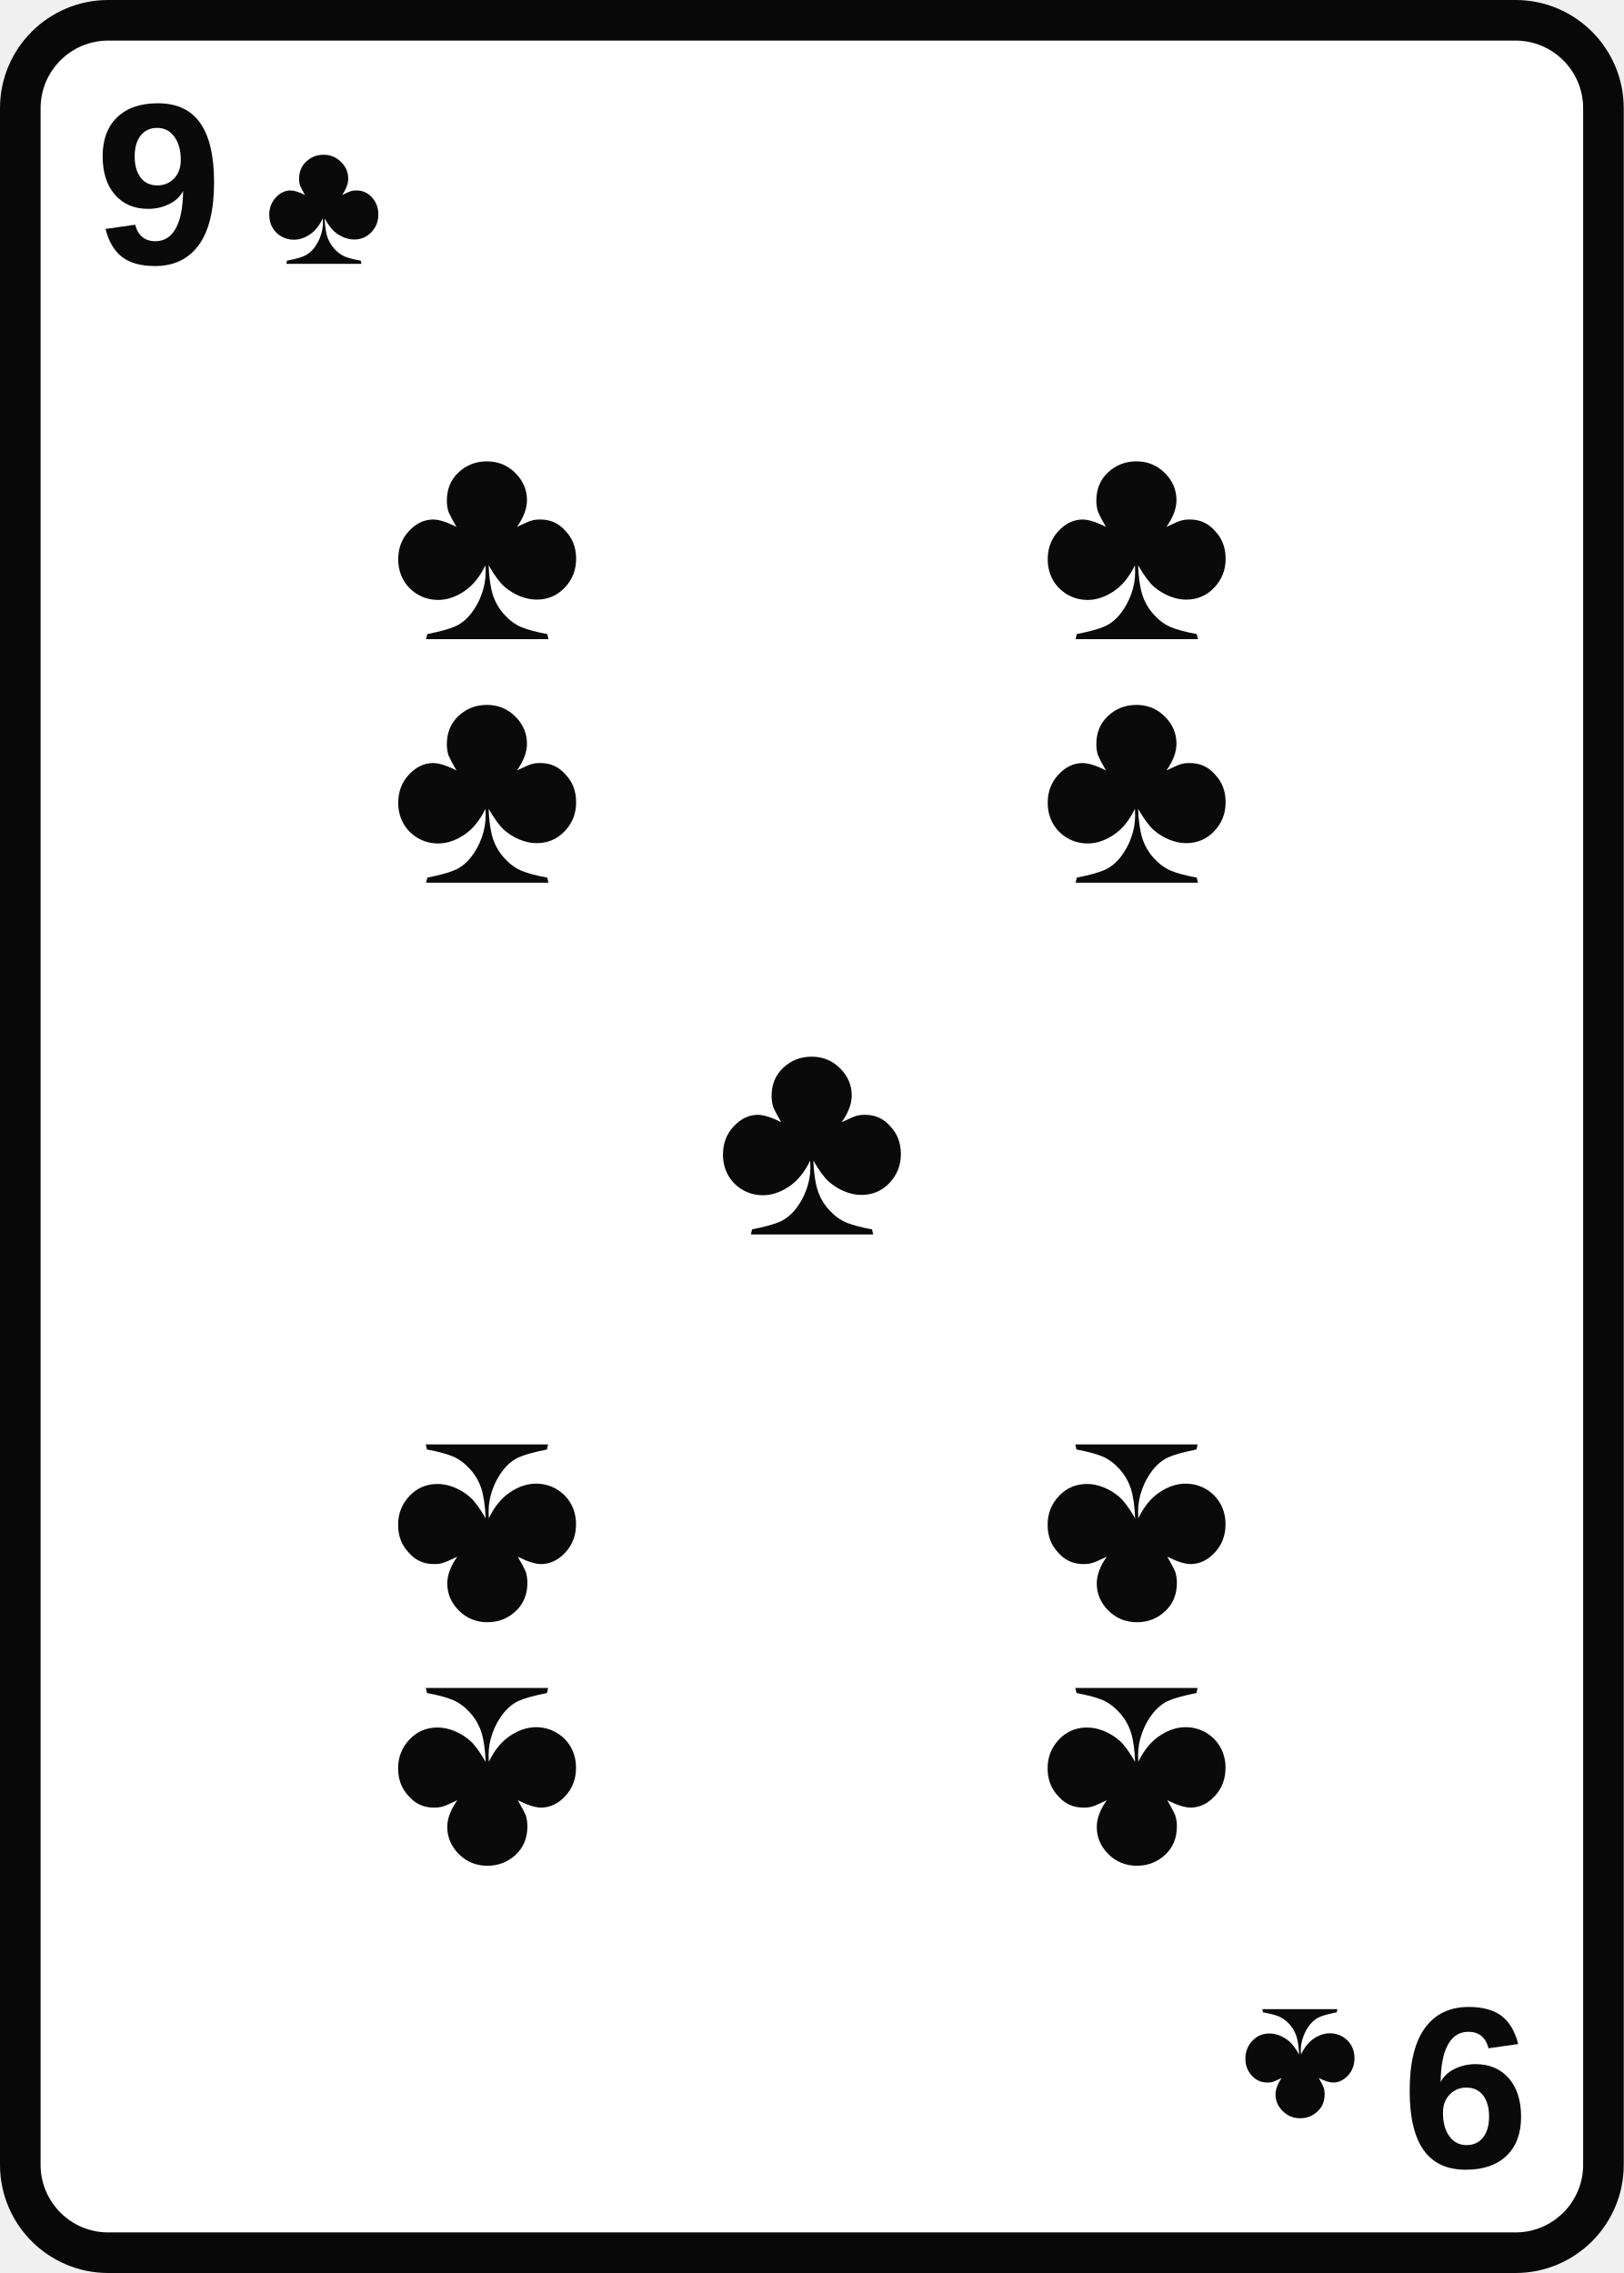
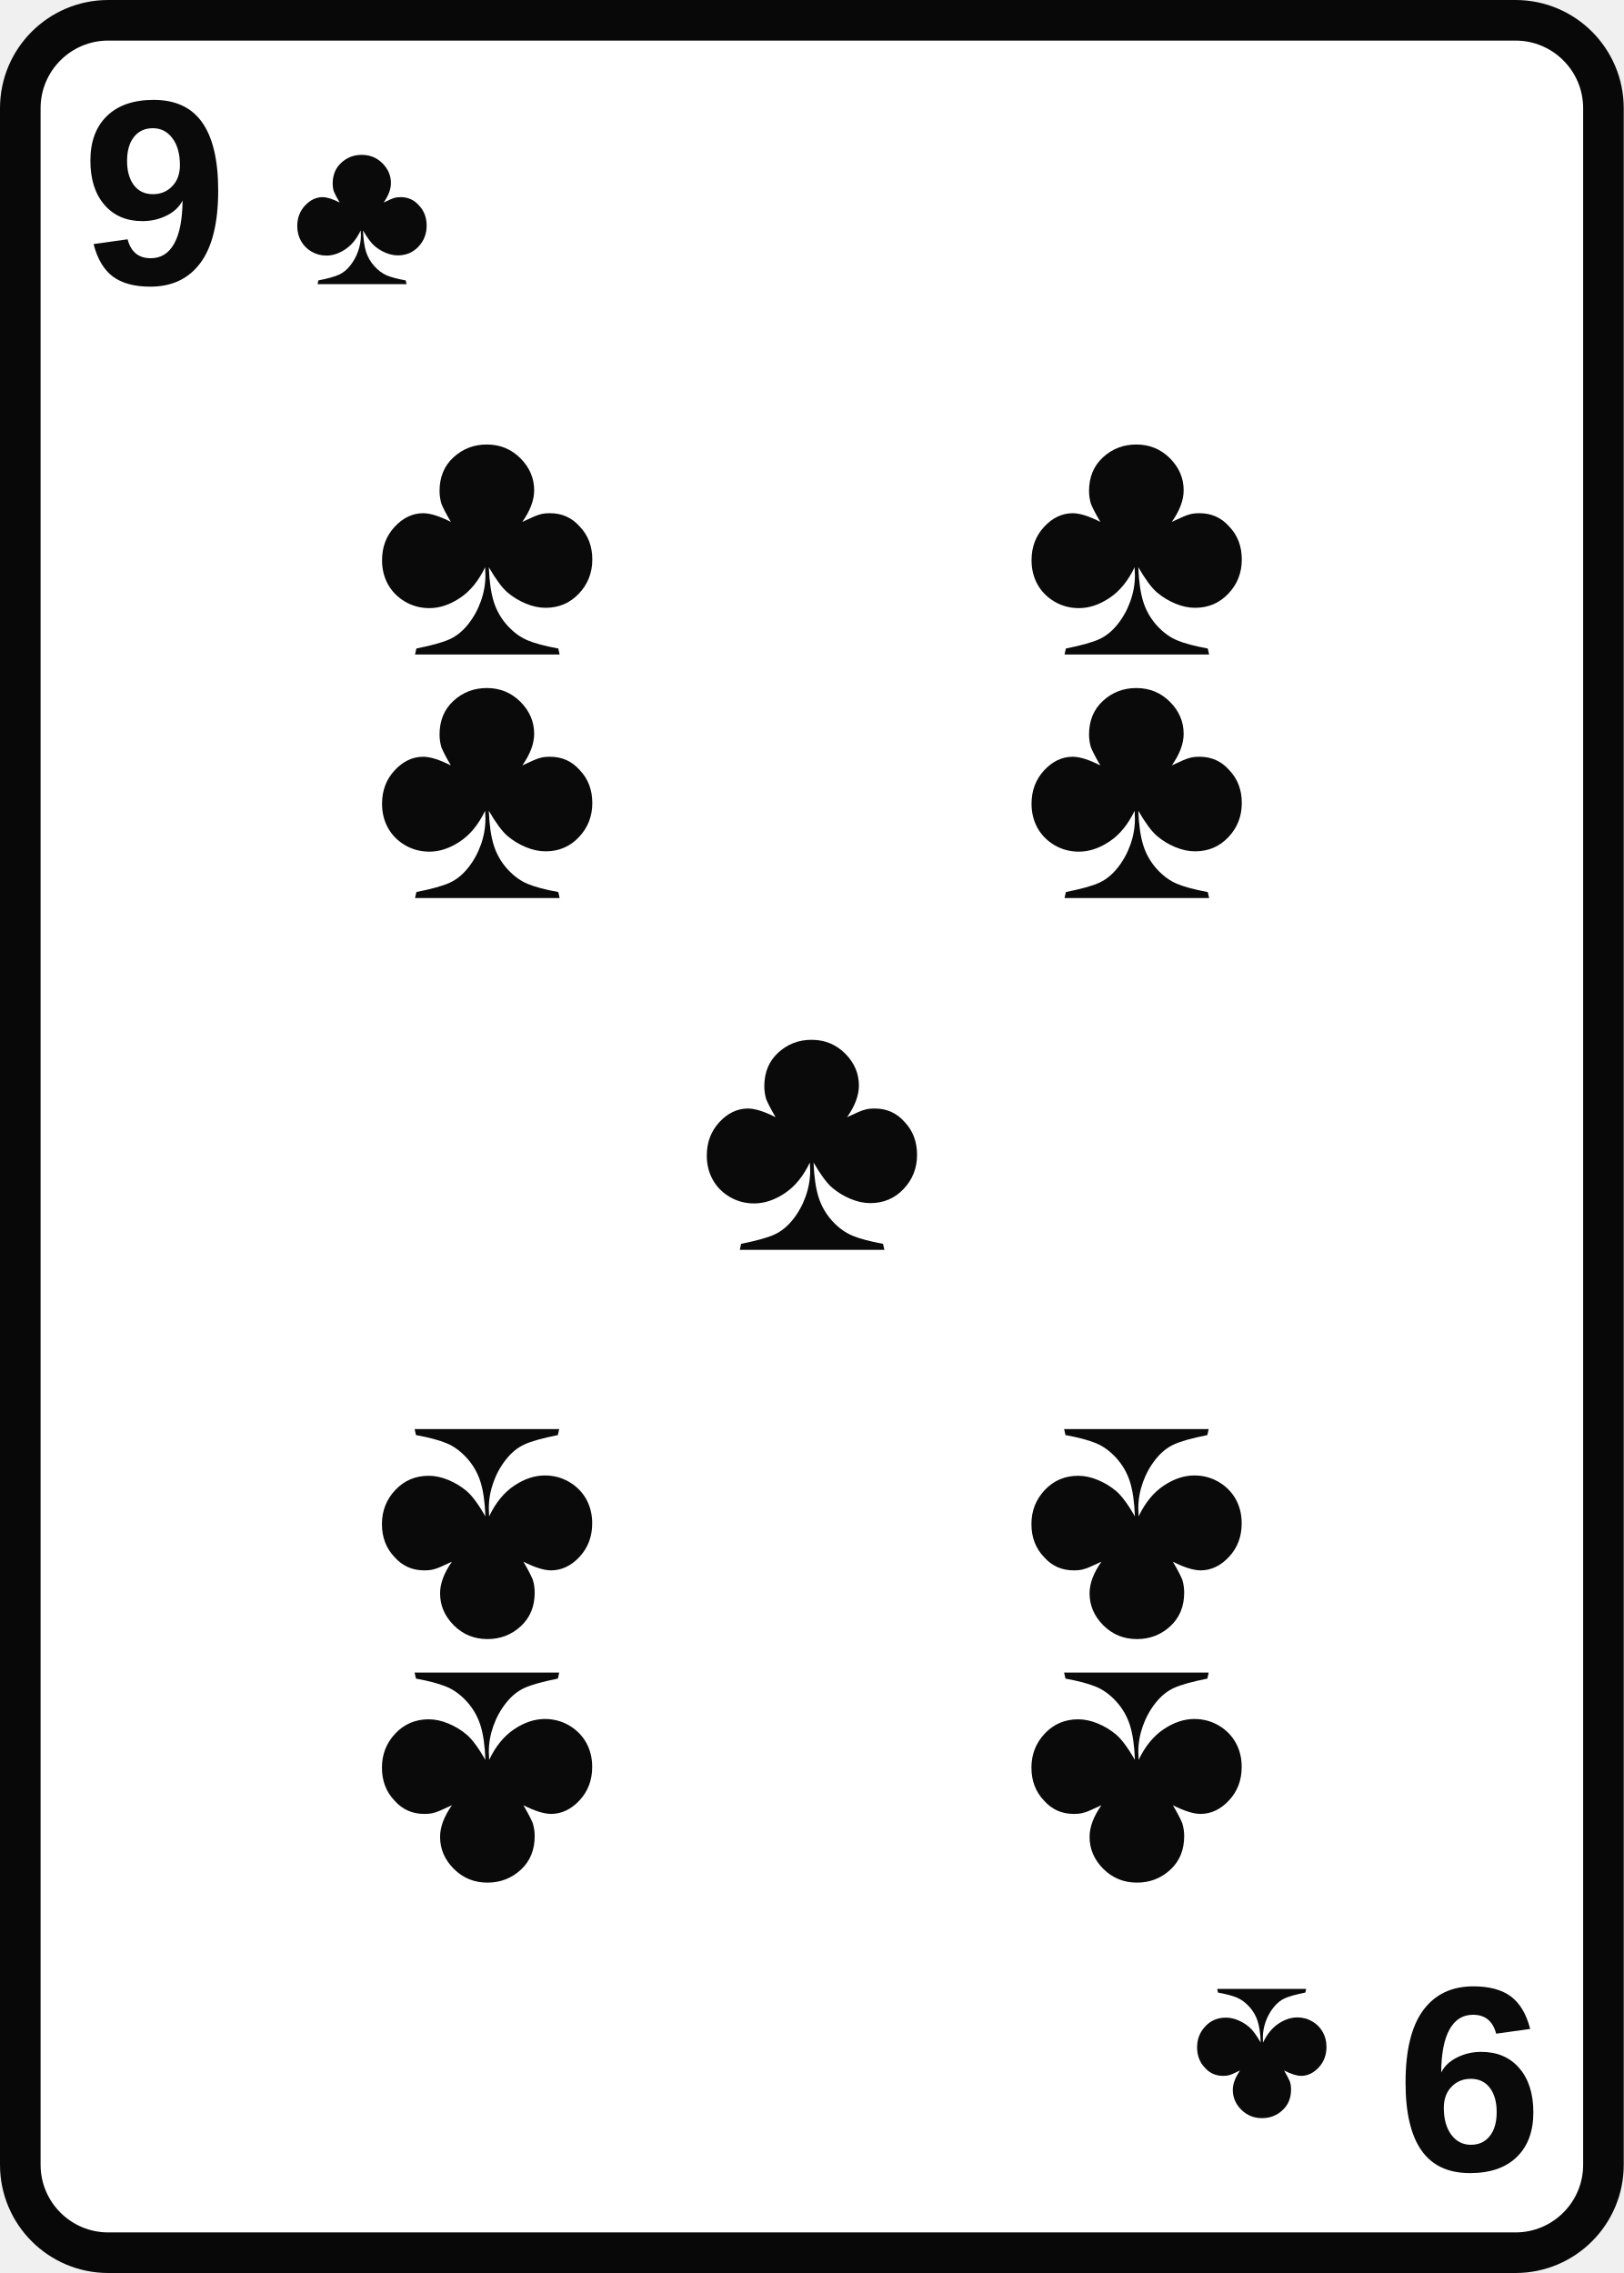
<svg xmlns="http://www.w3.org/2000/svg" viewBox="0 0 240 336" role="img" aria-label="9 ♣">
  <rect x="3" y="3" width="234" height="330" rx="13" fill="#fff" stroke="#080808" stroke-width="6" />
  <rect x="8" y="8" width="224" height="320" rx="9" fill="#fff" />
  <g transform="">
-     <text x="14" y="39" font-family="Arial, Helvetica, sans-serif" font-size="34" font-weight="900" fill="#0a0a0a">9</text>
-     <text x="39" y="39" font-family="Arial, Helvetica, sans-serif" font-size="27" font-weight="900" fill="#0a0a0a">♣</text>
+     <text x="12" y="42" font-family="Arial, Helvetica, sans-serif" font-size="39" font-weight="900" fill="#0a0a0a">9</text>
+     <text x="43" y="42" font-family="Arial, Helvetica, sans-serif" font-size="32" font-weight="900" fill="#0a0a0a">♣</text>
  </g>
  <g transform="translate(240 336) rotate(180)">
-     <text x="14" y="39" font-family="Arial, Helvetica, sans-serif" font-size="34" font-weight="900" fill="#0a0a0a">9</text>
-     <text x="39" y="39" font-family="Arial, Helvetica, sans-serif" font-size="27" font-weight="900" fill="#0a0a0a">♣</text>
+     <text x="12" y="42" font-family="Arial, Helvetica, sans-serif" font-size="39" font-weight="900" fill="#0a0a0a">9</text>
+     <text x="43" y="42" font-family="Arial, Helvetica, sans-serif" font-size="32" font-weight="900" fill="#0a0a0a">♣</text>
  </g>
-   <text x="72" y="82" text-anchor="middle" dominant-baseline="middle" font-family="Arial, Helvetica, sans-serif" font-size="44" font-weight="900" fill="#0a0a0a" transform="rotate(0 72 82)">♣</text>
-   <text x="168" y="82" text-anchor="middle" dominant-baseline="middle" font-family="Arial, Helvetica, sans-serif" font-size="44" font-weight="900" fill="#0a0a0a" transform="rotate(0 168 82)">♣</text>
-   <text x="72" y="118" text-anchor="middle" dominant-baseline="middle" font-family="Arial, Helvetica, sans-serif" font-size="44" font-weight="900" fill="#0a0a0a" transform="rotate(0 72 118)">♣</text>
-   <text x="168" y="118" text-anchor="middle" dominant-baseline="middle" font-family="Arial, Helvetica, sans-serif" font-size="44" font-weight="900" fill="#0a0a0a" transform="rotate(0 168 118)">♣</text>
-   <text x="120" y="170" text-anchor="middle" dominant-baseline="middle" font-family="Arial, Helvetica, sans-serif" font-size="44" font-weight="900" fill="#0a0a0a" transform="rotate(0 120 170)">♣</text>
-   <text x="72" y="226" text-anchor="middle" dominant-baseline="middle" font-family="Arial, Helvetica, sans-serif" font-size="44" font-weight="900" fill="#0a0a0a" transform="rotate(180 72 226)">♣</text>
-   <text x="168" y="226" text-anchor="middle" dominant-baseline="middle" font-family="Arial, Helvetica, sans-serif" font-size="44" font-weight="900" fill="#0a0a0a" transform="rotate(180 168 226)">♣</text>
-   <text x="72" y="262" text-anchor="middle" dominant-baseline="middle" font-family="Arial, Helvetica, sans-serif" font-size="44" font-weight="900" fill="#0a0a0a" transform="rotate(180 72 262)">♣</text>
-   <text x="168" y="262" text-anchor="middle" dominant-baseline="middle" font-family="Arial, Helvetica, sans-serif" font-size="44" font-weight="900" fill="#0a0a0a" transform="rotate(180 168 262)">♣</text>
+   <text x="72" y="82" text-anchor="middle" dominant-baseline="middle" font-family="Arial, Helvetica, sans-serif" font-size="52" font-weight="900" fill="#0a0a0a" transform="rotate(0 72 82)">♣</text>
+   <text x="168" y="82" text-anchor="middle" dominant-baseline="middle" font-family="Arial, Helvetica, sans-serif" font-size="52" font-weight="900" fill="#0a0a0a" transform="rotate(0 168 82)">♣</text>
+   <text x="72" y="118" text-anchor="middle" dominant-baseline="middle" font-family="Arial, Helvetica, sans-serif" font-size="52" font-weight="900" fill="#0a0a0a" transform="rotate(0 72 118)">♣</text>
+   <text x="168" y="118" text-anchor="middle" dominant-baseline="middle" font-family="Arial, Helvetica, sans-serif" font-size="52" font-weight="900" fill="#0a0a0a" transform="rotate(0 168 118)">♣</text>
+   <text x="120" y="170" text-anchor="middle" dominant-baseline="middle" font-family="Arial, Helvetica, sans-serif" font-size="52" font-weight="900" fill="#0a0a0a" transform="rotate(0 120 170)">♣</text>
+   <text x="72" y="226" text-anchor="middle" dominant-baseline="middle" font-family="Arial, Helvetica, sans-serif" font-size="52" font-weight="900" fill="#0a0a0a" transform="rotate(180 72 226)">♣</text>
+   <text x="168" y="226" text-anchor="middle" dominant-baseline="middle" font-family="Arial, Helvetica, sans-serif" font-size="52" font-weight="900" fill="#0a0a0a" transform="rotate(180 168 226)">♣</text>
+   <text x="72" y="262" text-anchor="middle" dominant-baseline="middle" font-family="Arial, Helvetica, sans-serif" font-size="52" font-weight="900" fill="#0a0a0a" transform="rotate(180 72 262)">♣</text>
+   <text x="168" y="262" text-anchor="middle" dominant-baseline="middle" font-family="Arial, Helvetica, sans-serif" font-size="52" font-weight="900" fill="#0a0a0a" transform="rotate(180 168 262)">♣</text>
</svg>
